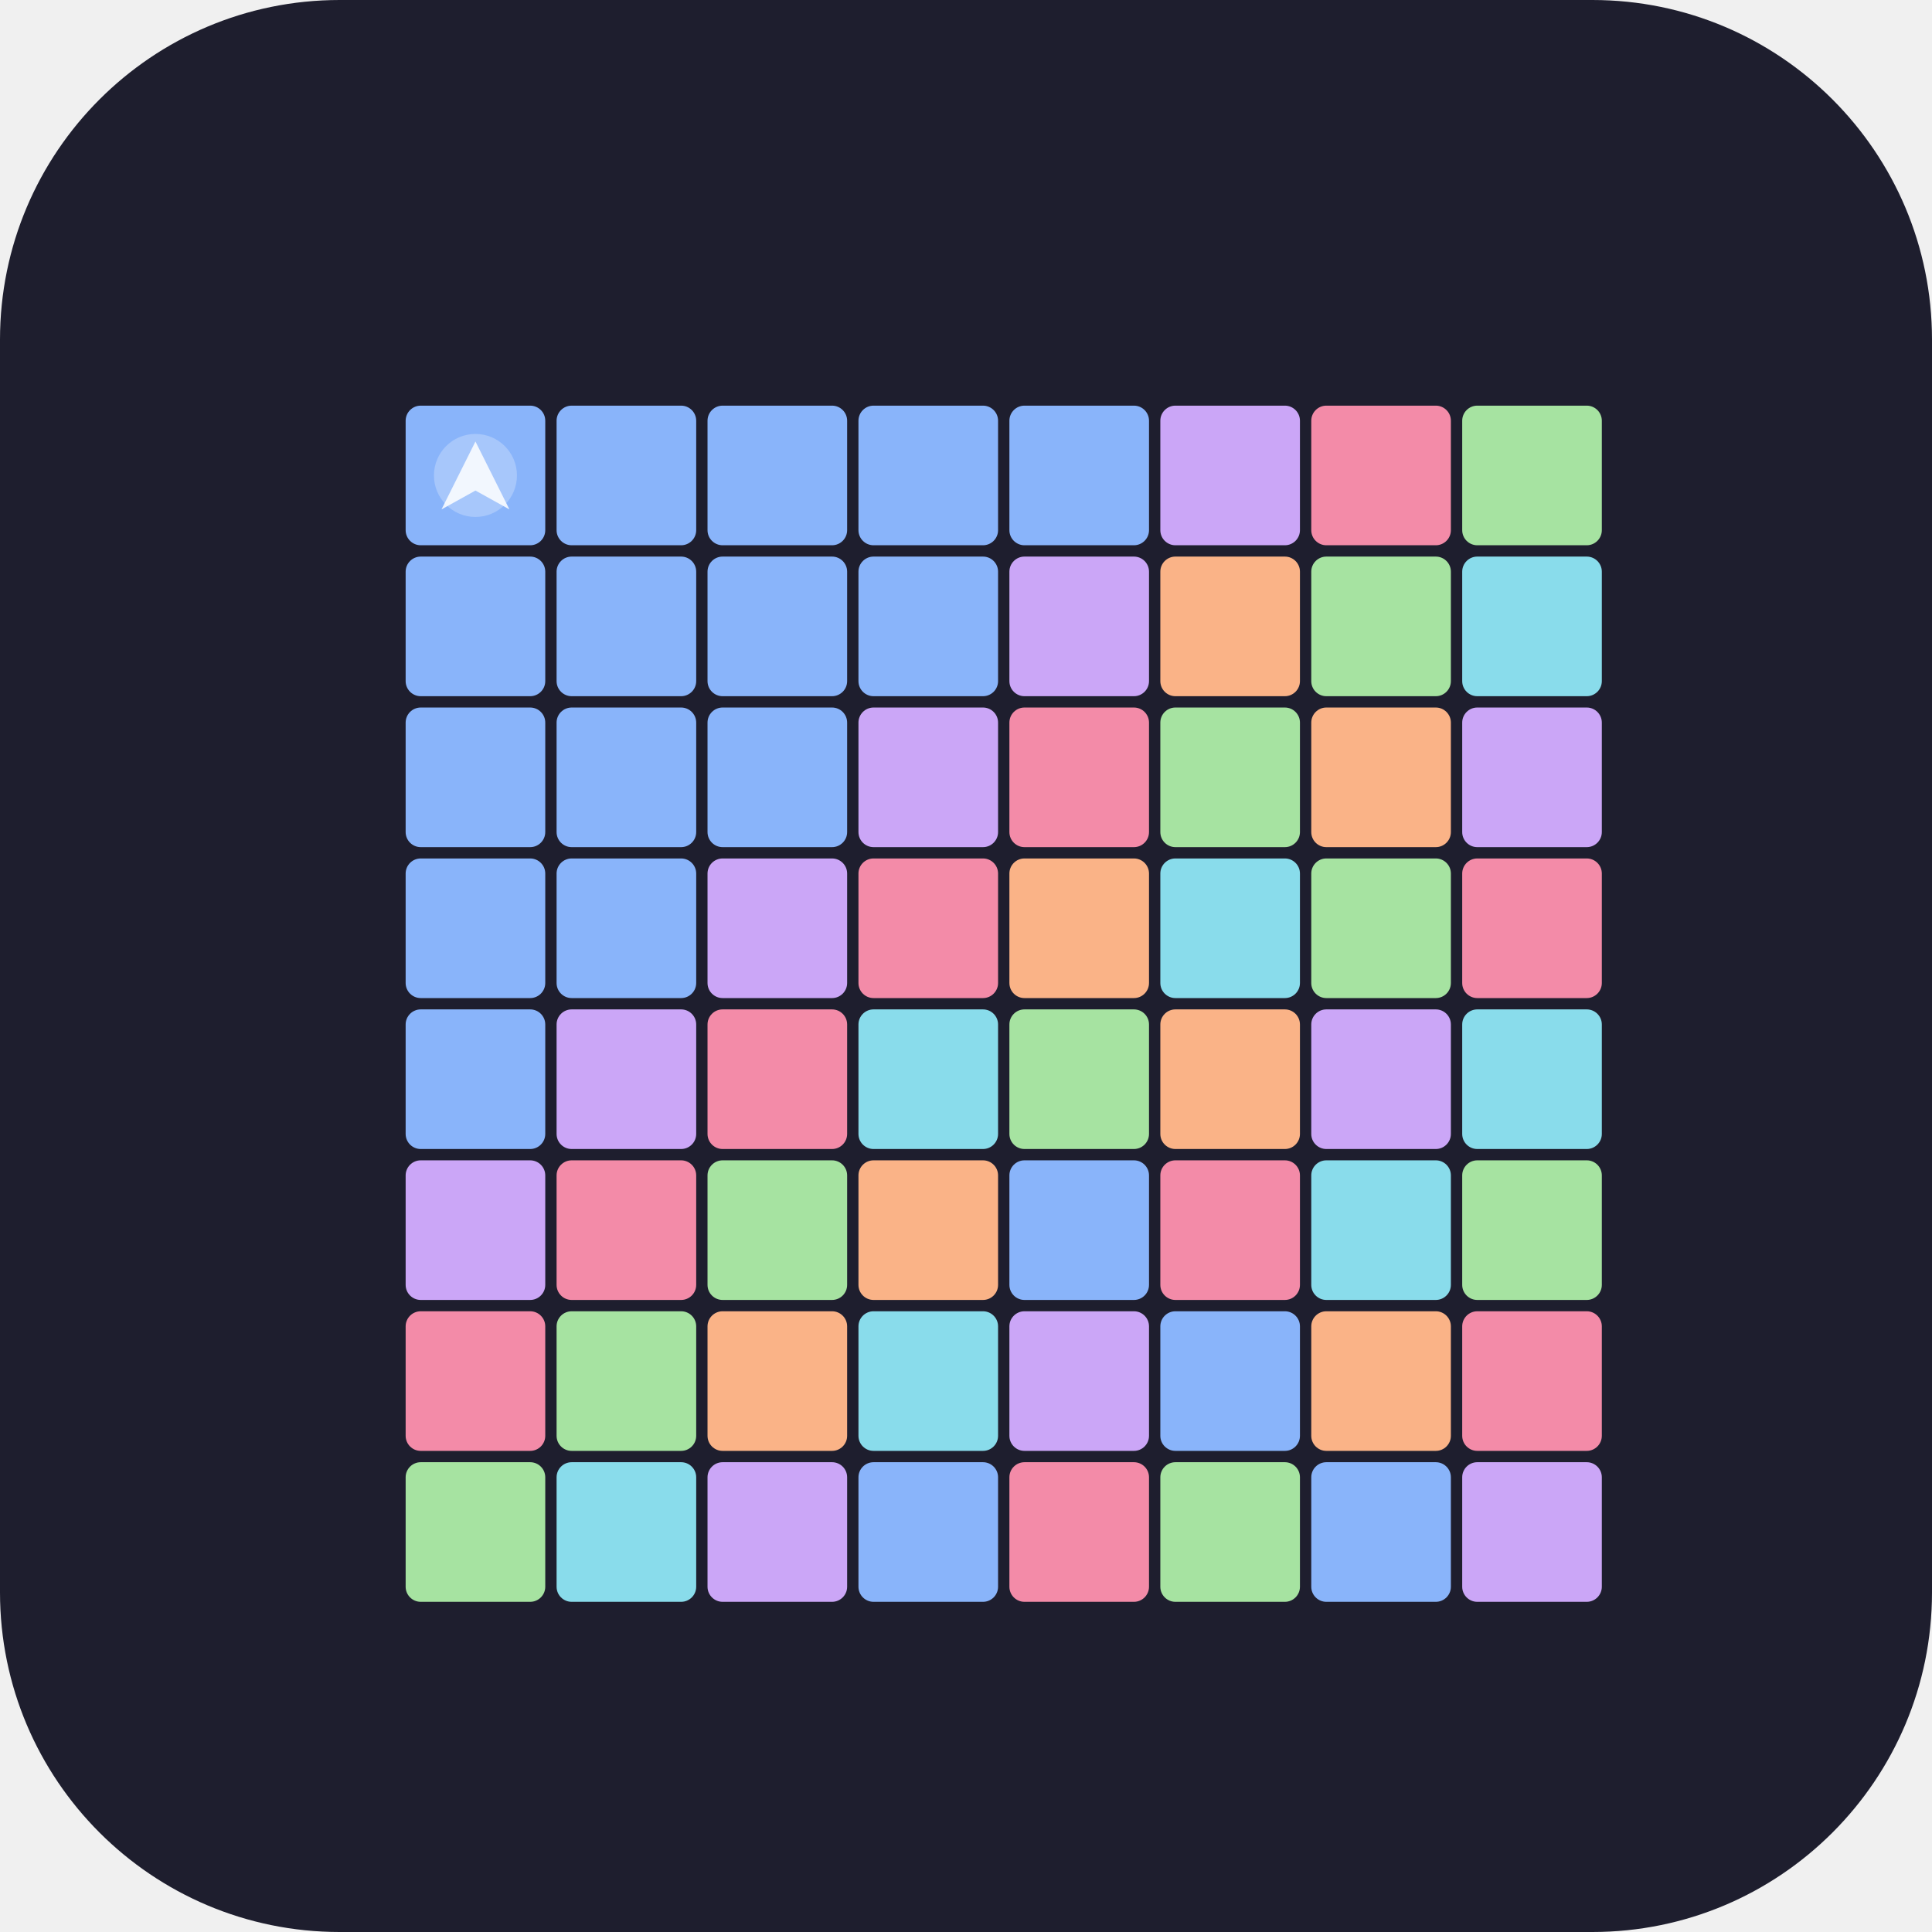
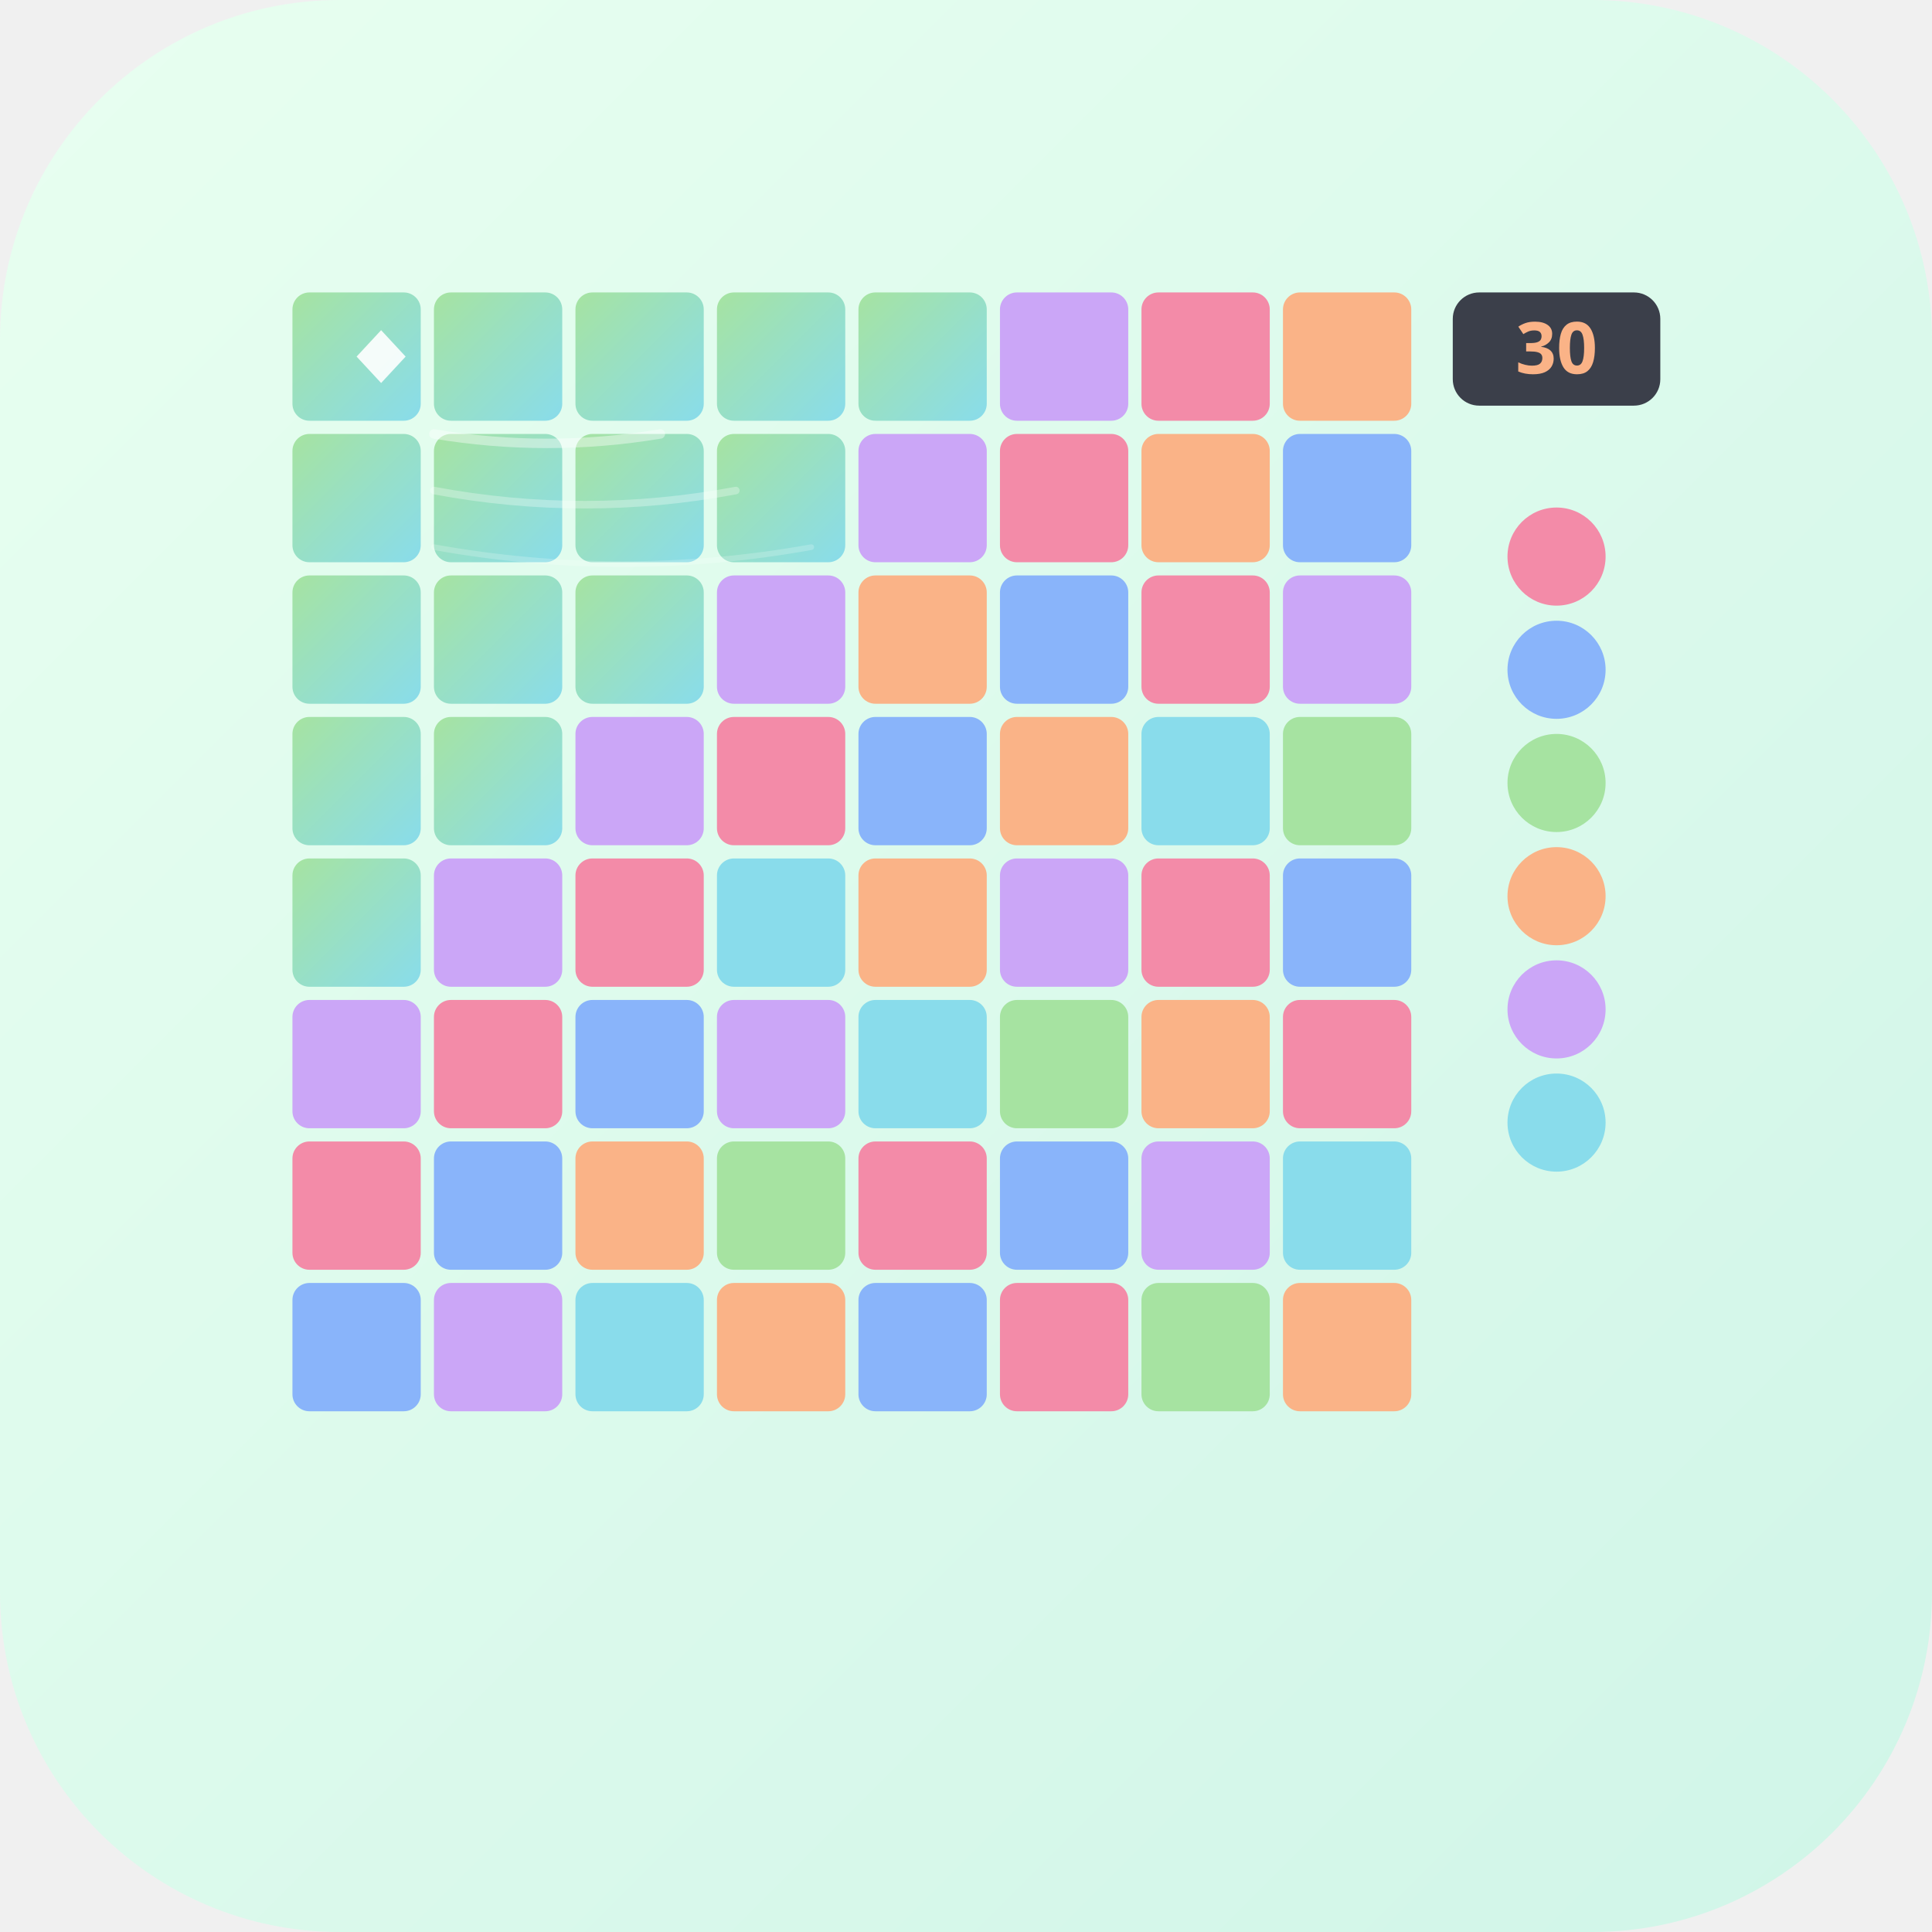
<svg xmlns="http://www.w3.org/2000/svg" viewBox="0 0 1024 1024">
-   <rect width="1024" height="1024" rx="180" fill="#1e1e2e" />
-   <rect x="215" y="215" width="74" height="74" rx="8" fill="#89B4FA" />
-   <rect x="295" y="215" width="74" height="74" rx="8" fill="#89B4FA" />
-   <rect x="375" y="215" width="74" height="74" rx="8" fill="#89B4FA" />
-   <rect x="455" y="215" width="74" height="74" rx="8" fill="#89B4FA" />
-   <rect x="535" y="215" width="74" height="74" rx="8" fill="#89B4FA" />
-   <rect x="615" y="215" width="74" height="74" rx="8" fill="#CBA6F7" />
-   <rect x="695" y="215" width="74" height="74" rx="8" fill="#F38BA8" />
-   <rect x="775" y="215" width="74" height="74" rx="8" fill="#A6E3A1" />
-   <rect x="215" y="295" width="74" height="74" rx="8" fill="#89B4FA" />
-   <rect x="295" y="295" width="74" height="74" rx="8" fill="#89B4FA" />
-   <rect x="375" y="295" width="74" height="74" rx="8" fill="#89B4FA" />
-   <rect x="455" y="295" width="74" height="74" rx="8" fill="#89B4FA" />
-   <rect x="535" y="295" width="74" height="74" rx="8" fill="#CBA6F7" />
-   <rect x="615" y="295" width="74" height="74" rx="8" fill="#FAB387" />
-   <rect x="695" y="295" width="74" height="74" rx="8" fill="#A6E3A1" />
-   <rect x="775" y="295" width="74" height="74" rx="8" fill="#89DCEB" />
-   <rect x="215" y="375" width="74" height="74" rx="8" fill="#89B4FA" />
-   <rect x="295" y="375" width="74" height="74" rx="8" fill="#89B4FA" />
-   <rect x="375" y="375" width="74" height="74" rx="8" fill="#89B4FA" />
-   <rect x="455" y="375" width="74" height="74" rx="8" fill="#CBA6F7" />
-   <rect x="535" y="375" width="74" height="74" rx="8" fill="#F38BA8" />
-   <rect x="615" y="375" width="74" height="74" rx="8" fill="#A6E3A1" />
-   <rect x="695" y="375" width="74" height="74" rx="8" fill="#FAB387" />
-   <rect x="775" y="375" width="74" height="74" rx="8" fill="#CBA6F7" />
-   <rect x="215" y="455" width="74" height="74" rx="8" fill="#89B4FA" />
-   <rect x="295" y="455" width="74" height="74" rx="8" fill="#89B4FA" />
-   <rect x="375" y="455" width="74" height="74" rx="8" fill="#CBA6F7" />
-   <rect x="455" y="455" width="74" height="74" rx="8" fill="#F38BA8" />
-   <rect x="535" y="455" width="74" height="74" rx="8" fill="#FAB387" />
-   <rect x="615" y="455" width="74" height="74" rx="8" fill="#89DCEB" />
-   <rect x="695" y="455" width="74" height="74" rx="8" fill="#A6E3A1" />
-   <rect x="775" y="455" width="74" height="74" rx="8" fill="#F38BA8" />
-   <rect x="215" y="535" width="74" height="74" rx="8" fill="#89B4FA" />
-   <rect x="295" y="535" width="74" height="74" rx="8" fill="#CBA6F7" />
-   <rect x="375" y="535" width="74" height="74" rx="8" fill="#F38BA8" />
-   <rect x="455" y="535" width="74" height="74" rx="8" fill="#89DCEB" />
-   <rect x="535" y="535" width="74" height="74" rx="8" fill="#A6E3A1" />
-   <rect x="615" y="535" width="74" height="74" rx="8" fill="#FAB387" />
-   <rect x="695" y="535" width="74" height="74" rx="8" fill="#CBA6F7" />
-   <rect x="775" y="535" width="74" height="74" rx="8" fill="#89DCEB" />
-   <rect x="215" y="615" width="74" height="74" rx="8" fill="#CBA6F7" />
-   <rect x="295" y="615" width="74" height="74" rx="8" fill="#F38BA8" />
-   <rect x="375" y="615" width="74" height="74" rx="8" fill="#A6E3A1" />
-   <rect x="455" y="615" width="74" height="74" rx="8" fill="#FAB387" />
-   <rect x="535" y="615" width="74" height="74" rx="8" fill="#89B4FA" />
-   <rect x="615" y="615" width="74" height="74" rx="8" fill="#F38BA8" />
-   <rect x="695" y="615" width="74" height="74" rx="8" fill="#89DCEB" />
-   <rect x="775" y="615" width="74" height="74" rx="8" fill="#A6E3A1" />
-   <rect x="215" y="695" width="74" height="74" rx="8" fill="#F38BA8" />
-   <rect x="295" y="695" width="74" height="74" rx="8" fill="#A6E3A1" />
-   <rect x="375" y="695" width="74" height="74" rx="8" fill="#FAB387" />
-   <rect x="455" y="695" width="74" height="74" rx="8" fill="#89DCEB" />
-   <rect x="535" y="695" width="74" height="74" rx="8" fill="#CBA6F7" />
-   <rect x="615" y="695" width="74" height="74" rx="8" fill="#89B4FA" />
-   <rect x="695" y="695" width="74" height="74" rx="8" fill="#FAB387" />
-   <rect x="775" y="695" width="74" height="74" rx="8" fill="#F38BA8" />
-   <rect x="215" y="775" width="74" height="74" rx="8" fill="#A6E3A1" />
-   <rect x="295" y="775" width="74" height="74" rx="8" fill="#89DCEB" />
-   <rect x="375" y="775" width="74" height="74" rx="8" fill="#CBA6F7" />
-   <rect x="455" y="775" width="74" height="74" rx="8" fill="#89B4FA" />
-   <rect x="535" y="775" width="74" height="74" rx="8" fill="#F38BA8" />
-   <rect x="615" y="775" width="74" height="74" rx="8" fill="#A6E3A1" />
-   <rect x="695" y="775" width="74" height="74" rx="8" fill="#89B4FA" />
-   <rect x="775" y="775" width="74" height="74" rx="8" fill="#CBA6F7" />
-   <circle cx="252" cy="252" r="22" fill="#ffffff" opacity="0.25" />
-   <polygon points="252,234 270,270 252,260 234,270" fill="#ffffff" opacity="0.85" />
+   <defs>
+     <linearGradient id="bg5" x1="0%" y1="0%" x2="100%" y2="100%">
+       <stop offset="0%" stop-color="#E8FFF0" />
+       <stop offset="100%" stop-color="#D0F5E8" />
+     </linearGradient>
+     <linearGradient id="flood5" x1="0%" y1="0%" x2="100%" y2="100%">
+       <stop offset="0%" stop-color="#A6E3A1" />
+       <stop offset="100%" stop-color="#89DCEB" />
+     </linearGradient>
+   </defs>
+   <rect width="1024" height="1024" rx="180" fill="url(#bg5)" />
+   <rect x="155" y="155" width="68" height="68" rx="9" fill="url(#flood5)" />
+   <rect x="230" y="155" width="68" height="68" rx="9" fill="url(#flood5)" />
+   <rect x="305" y="155" width="68" height="68" rx="9" fill="url(#flood5)" />
+   <rect x="380" y="155" width="68" height="68" rx="9" fill="url(#flood5)" />
+   <rect x="455" y="155" width="68" height="68" rx="9" fill="url(#flood5)" />
+   <rect x="530" y="155" width="68" height="68" rx="9" fill="#CBA6F7" />
+   <rect x="605" y="155" width="68" height="68" rx="9" fill="#F38BA8" />
+   <rect x="680" y="155" width="68" height="68" rx="9" fill="#FAB387" />
+   <rect x="155" y="230" width="68" height="68" rx="9" fill="url(#flood5)" />
+   <rect x="230" y="230" width="68" height="68" rx="9" fill="url(#flood5)" />
+   <rect x="305" y="230" width="68" height="68" rx="9" fill="url(#flood5)" />
+   <rect x="380" y="230" width="68" height="68" rx="9" fill="url(#flood5)" />
+   <rect x="455" y="230" width="68" height="68" rx="9" fill="#CBA6F7" />
+   <rect x="530" y="230" width="68" height="68" rx="9" fill="#F38BA8" />
+   <rect x="605" y="230" width="68" height="68" rx="9" fill="#FAB387" />
+   <rect x="680" y="230" width="68" height="68" rx="9" fill="#89B4FA" />
+   <rect x="155" y="305" width="68" height="68" rx="9" fill="url(#flood5)" />
+   <rect x="230" y="305" width="68" height="68" rx="9" fill="url(#flood5)" />
+   <rect x="305" y="305" width="68" height="68" rx="9" fill="url(#flood5)" />
+   <rect x="380" y="305" width="68" height="68" rx="9" fill="#CBA6F7" />
+   <rect x="455" y="305" width="68" height="68" rx="9" fill="#FAB387" />
+   <rect x="530" y="305" width="68" height="68" rx="9" fill="#89B4FA" />
+   <rect x="605" y="305" width="68" height="68" rx="9" fill="#F38BA8" />
+   <rect x="680" y="305" width="68" height="68" rx="9" fill="#CBA6F7" />
+   <rect x="155" y="380" width="68" height="68" rx="9" fill="url(#flood5)" />
+   <rect x="230" y="380" width="68" height="68" rx="9" fill="url(#flood5)" />
+   <rect x="305" y="380" width="68" height="68" rx="9" fill="#CBA6F7" />
+   <rect x="380" y="380" width="68" height="68" rx="9" fill="#F38BA8" />
+   <rect x="455" y="380" width="68" height="68" rx="9" fill="#89B4FA" />
+   <rect x="530" y="380" width="68" height="68" rx="9" fill="#FAB387" />
+   <rect x="605" y="380" width="68" height="68" rx="9" fill="#89DCEB" />
+   <rect x="680" y="380" width="68" height="68" rx="9" fill="#A6E3A1" />
+   <rect x="155" y="455" width="68" height="68" rx="9" fill="url(#flood5)" />
+   <rect x="230" y="455" width="68" height="68" rx="9" fill="#CBA6F7" />
+   <rect x="305" y="455" width="68" height="68" rx="9" fill="#F38BA8" />
+   <rect x="380" y="455" width="68" height="68" rx="9" fill="#89DCEB" />
+   <rect x="455" y="455" width="68" height="68" rx="9" fill="#FAB387" />
+   <rect x="530" y="455" width="68" height="68" rx="9" fill="#CBA6F7" />
+   <rect x="605" y="455" width="68" height="68" rx="9" fill="#F38BA8" />
+   <rect x="680" y="455" width="68" height="68" rx="9" fill="#89B4FA" />
+   <rect x="155" y="530" width="68" height="68" rx="9" fill="#CBA6F7" />
+   <rect x="230" y="530" width="68" height="68" rx="9" fill="#F38BA8" />
+   <rect x="305" y="530" width="68" height="68" rx="9" fill="#89B4FA" />
+   <rect x="380" y="530" width="68" height="68" rx="9" fill="#CBA6F7" />
+   <rect x="455" y="530" width="68" height="68" rx="9" fill="#89DCEB" />
+   <rect x="530" y="530" width="68" height="68" rx="9" fill="#A6E3A1" />
+   <rect x="605" y="530" width="68" height="68" rx="9" fill="#FAB387" />
+   <rect x="680" y="530" width="68" height="68" rx="9" fill="#F38BA8" />
+   <rect x="155" y="605" width="68" height="68" rx="9" fill="#F38BA8" />
+   <rect x="230" y="605" width="68" height="68" rx="9" fill="#89B4FA" />
+   <rect x="305" y="605" width="68" height="68" rx="9" fill="#FAB387" />
+   <rect x="380" y="605" width="68" height="68" rx="9" fill="#A6E3A1" />
+   <rect x="455" y="605" width="68" height="68" rx="9" fill="#F38BA8" />
+   <rect x="530" y="605" width="68" height="68" rx="9" fill="#89B4FA" />
+   <rect x="605" y="605" width="68" height="68" rx="9" fill="#CBA6F7" />
+   <rect x="680" y="605" width="68" height="68" rx="9" fill="#89DCEB" />
+   <rect x="155" y="680" width="68" height="68" rx="9" fill="#89B4FA" />
+   <rect x="230" y="680" width="68" height="68" rx="9" fill="#CBA6F7" />
+   <rect x="305" y="680" width="68" height="68" rx="9" fill="#89DCEB" />
+   <rect x="380" y="680" width="68" height="68" rx="9" fill="#FAB387" />
+   <rect x="455" y="680" width="68" height="68" rx="9" fill="#89B4FA" />
+   <rect x="530" y="680" width="68" height="68" rx="9" fill="#F38BA8" />
+   <rect x="605" y="680" width="68" height="68" rx="9" fill="#A6E3A1" />
+   <rect x="680" y="680" width="68" height="68" rx="9" fill="#FAB387" />
+   <rect x="770" y="155" width="110" height="60" rx="14" fill="#1e1e2e" opacity="0.85" />
+   <text x="825" y="198" font-family="Arial Black, sans-serif" font-size="38" font-weight="900" text-anchor="middle" fill="#FAB387">30</text>
+   <circle cx="825" cy="295" r="26" fill="#F38BA8" />
+   <circle cx="825" cy="355" r="26" fill="#89B4FA" />
+   <circle cx="825" cy="415" r="26" fill="#A6E3A1" />
+   <circle cx="825" cy="475" r="26" fill="#FAB387" />
+   <circle cx="825" cy="535" r="26" fill="#CBA6F7" />
+   <circle cx="825" cy="595" r="26" fill="#89DCEB" />
+   <polygon points="189,189 202,175 215,189 202,203" fill="#ffffff" opacity="0.9" />
+   <path d="M230 230 Q 290 240 350 230" fill="none" stroke="#ffffff" stroke-width="5" stroke-linecap="round" opacity="0.4" />
+   <path d="M230 260 Q 310 275 390 260" fill="none" stroke="#ffffff" stroke-width="4" stroke-linecap="round" opacity="0.3" />
+   <path d="M230 290 Q 330 308 430 290" fill="none" stroke="#ffffff" stroke-width="3" stroke-linecap="round" opacity="0.2" />
</svg>
